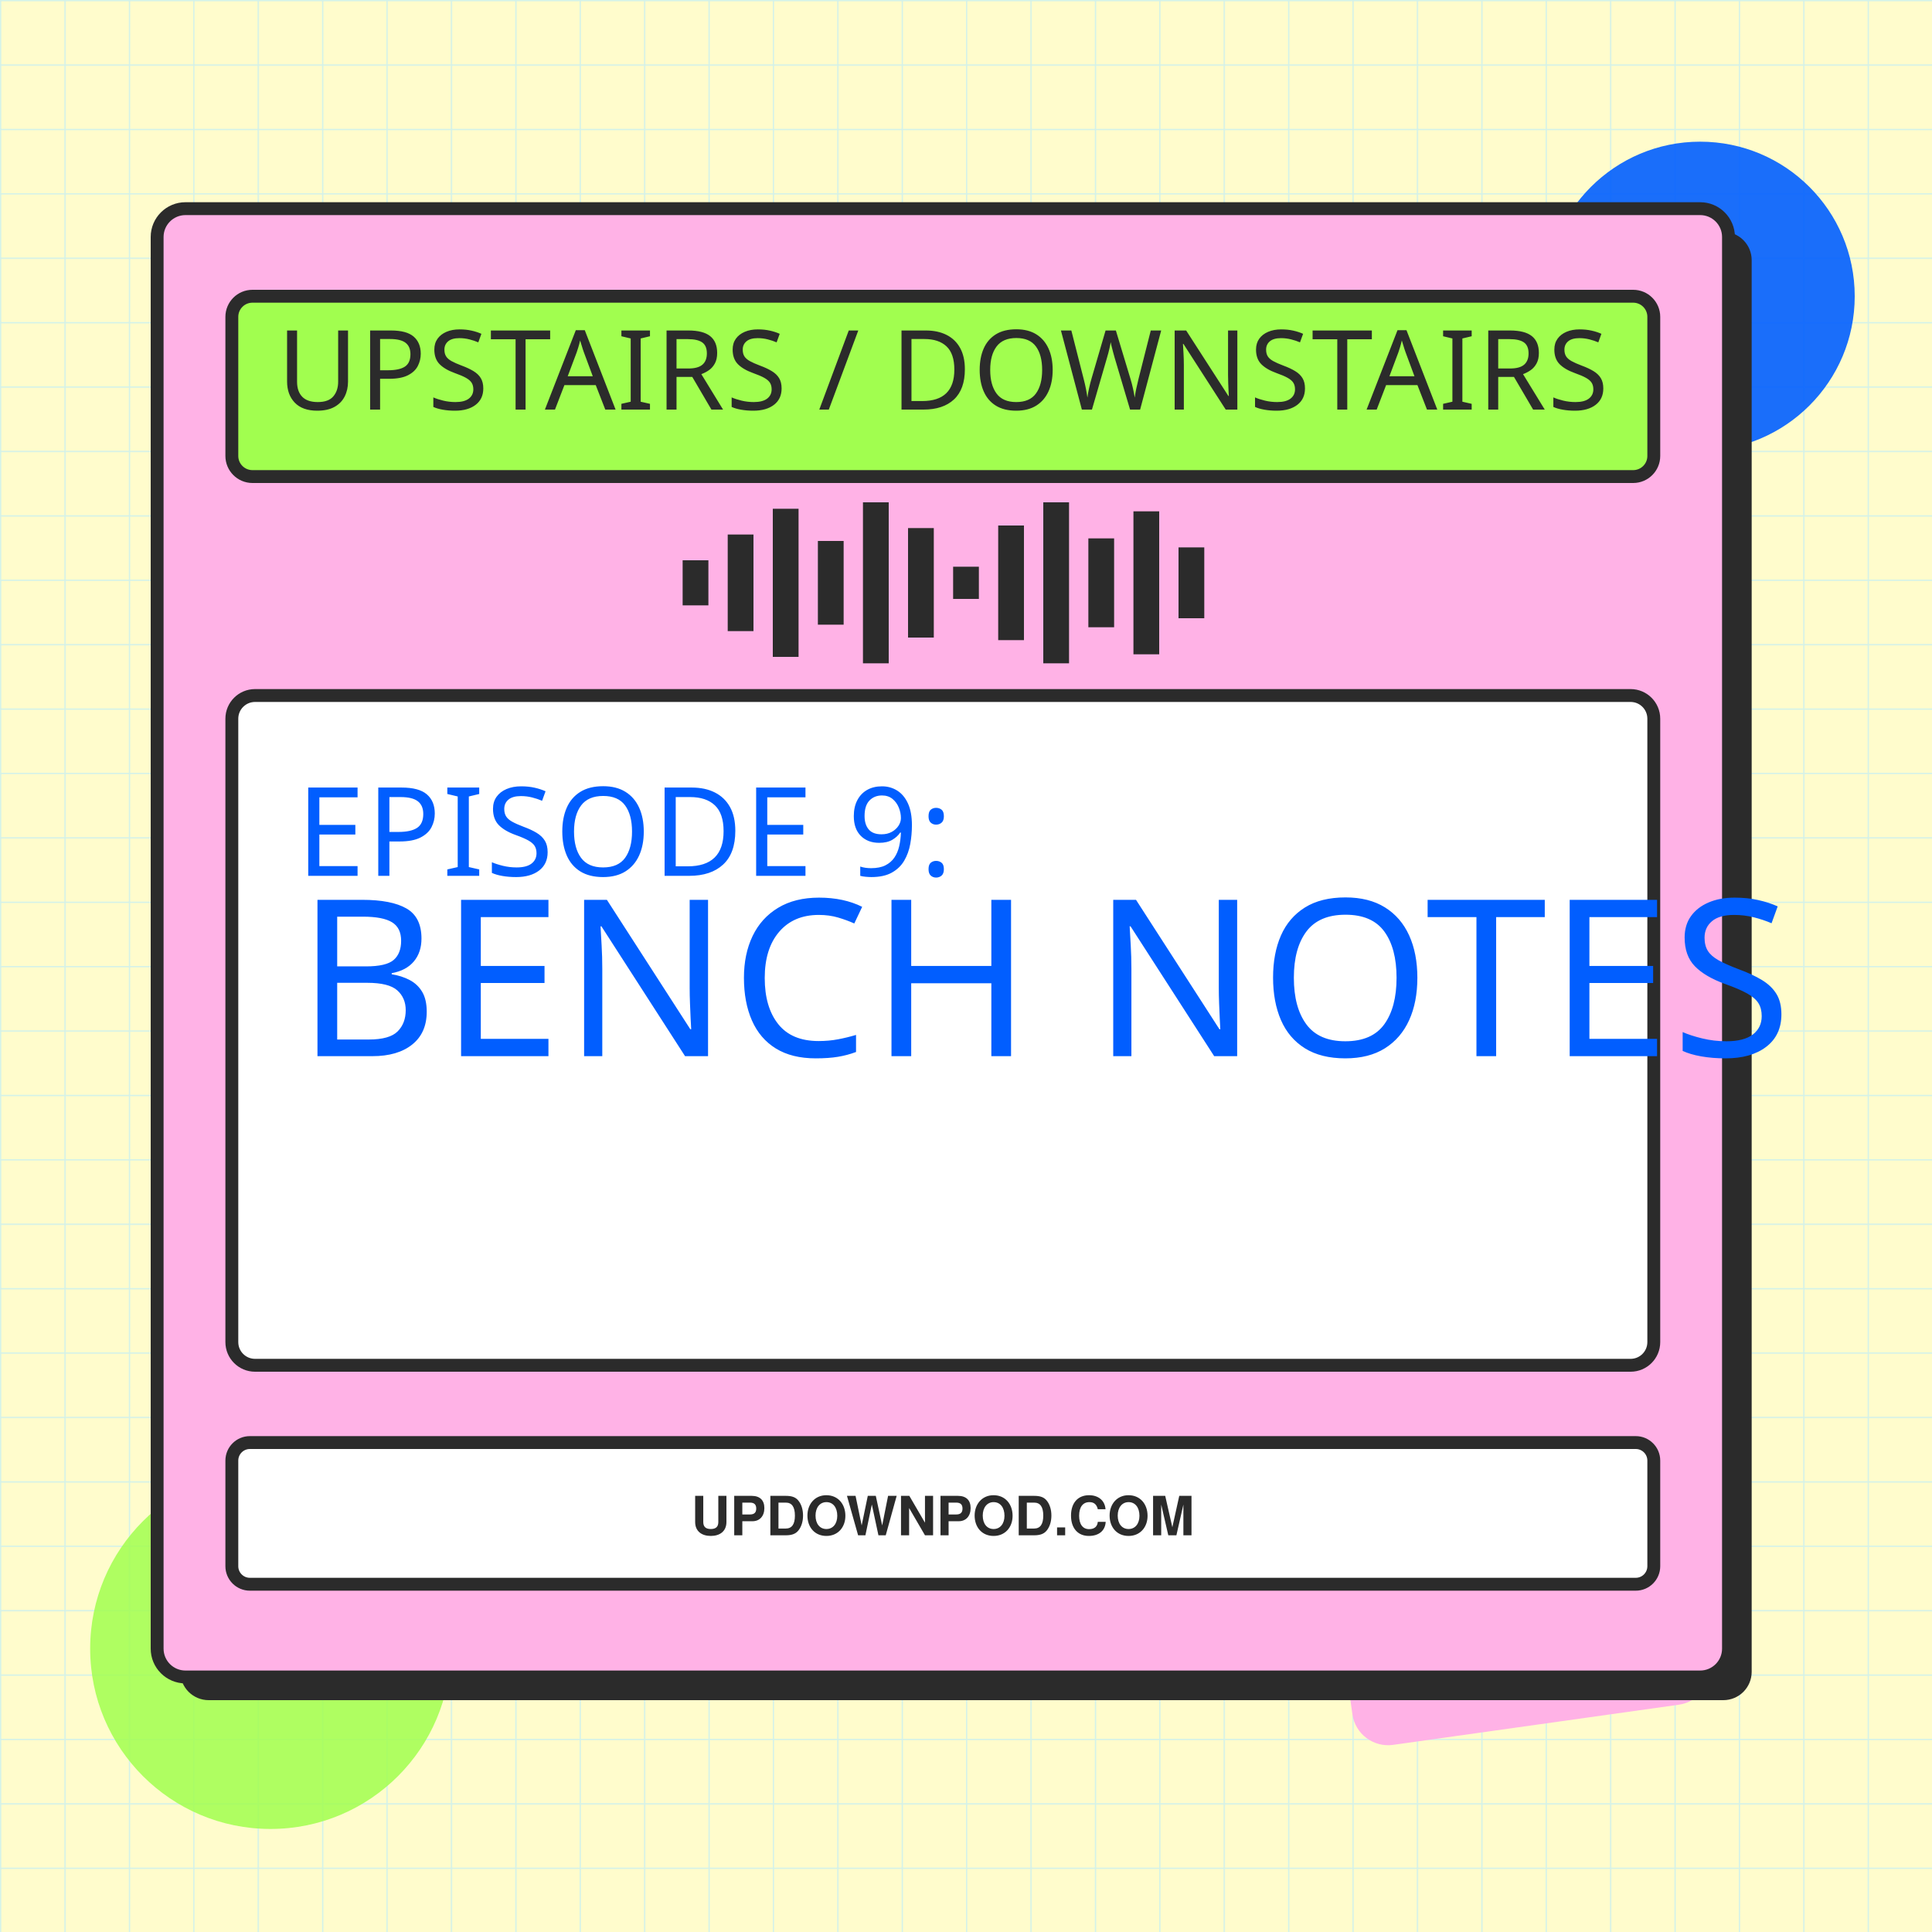
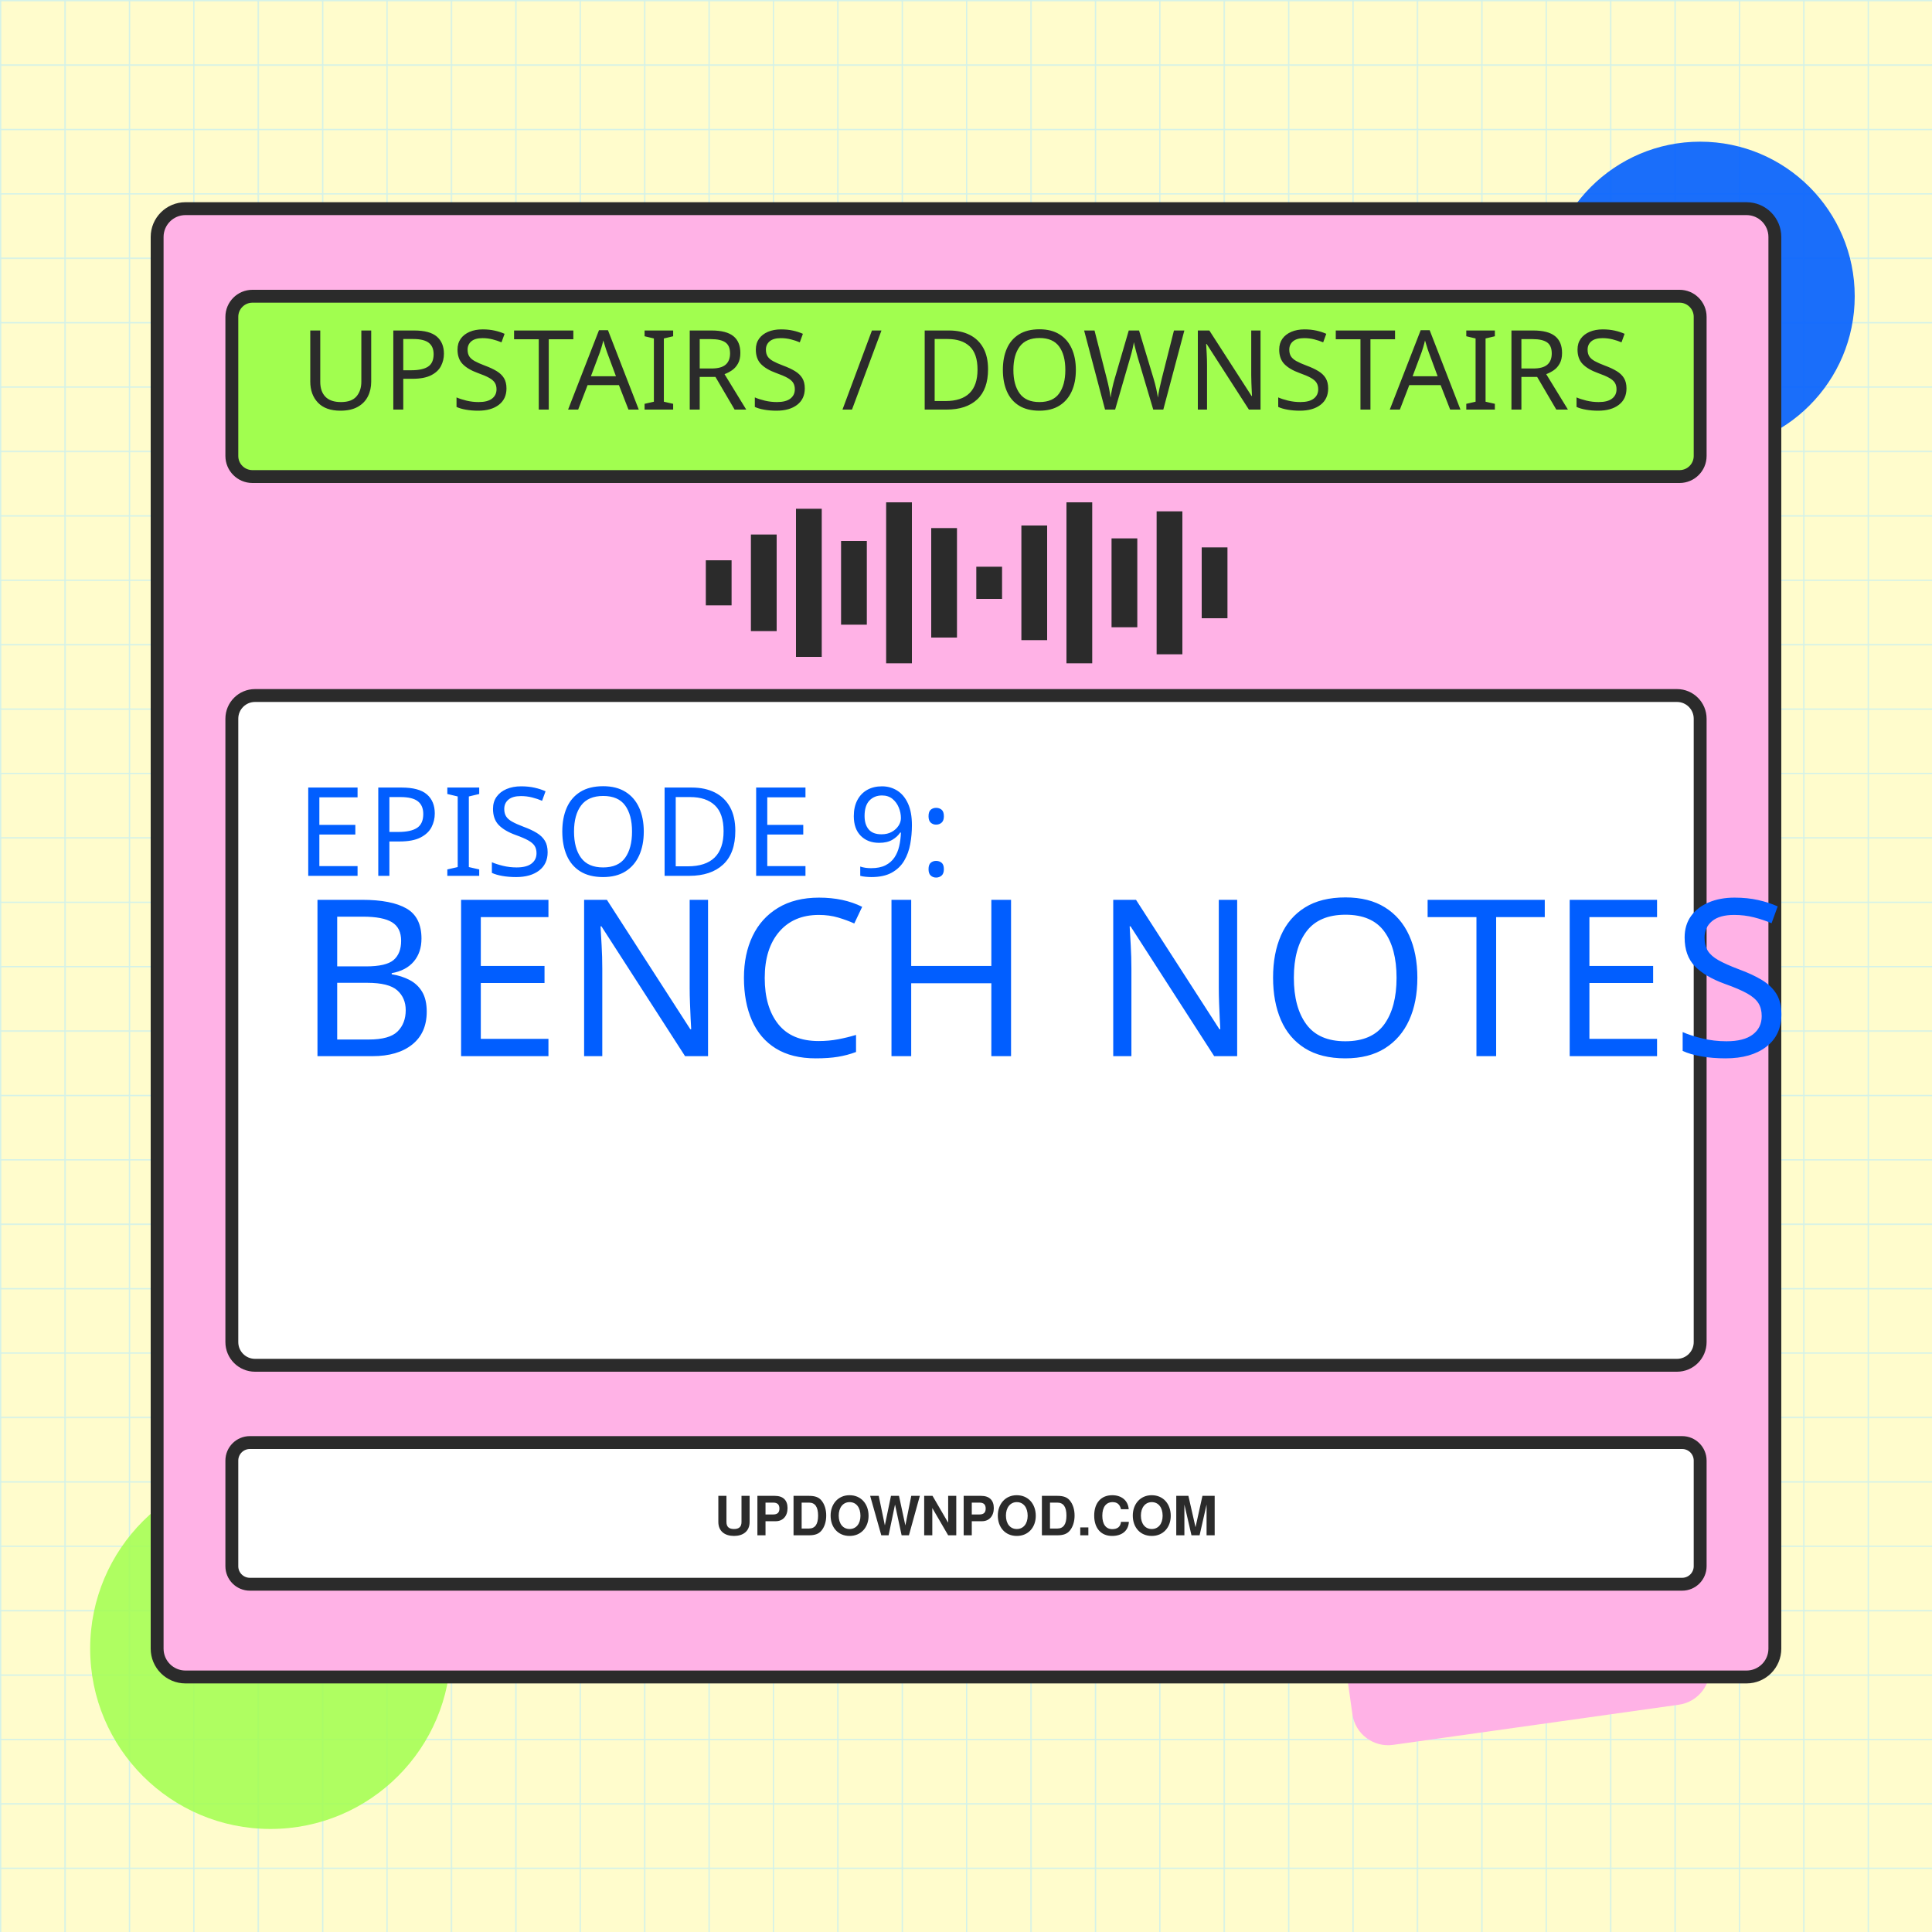
<svg xmlns="http://www.w3.org/2000/svg" width="1500" height="1500" viewBox="0 0 1500 1500" role="img" aria-label="Podcast episode cover art for Episode 9: Bench Notes">
  <defs>
    <style>
      .graphite { fill: #2b2b2b; }
      .cream { fill: #fffccc; }
      .green { fill: #a1fe4f; }
      .blush { fill: #ffb2e6; }
      .blue { fill: #015eff; }
      .white { fill: #ffffff; }
      .stroke-graphite { stroke: #2b2b2b; stroke-width: 10; }
      .title {
        font-family: "Jersey 15", "Bungee", "Impact", "Arial Black", sans-serif;
        font-weight: 400;
        letter-spacing: 1px;
      }
      .sans {
        font-family: "Helvetica Neue", "Avenir Next", "Segoe UI", sans-serif;
      }
    </style>
    <pattern id="grid" width="50" height="50" patternUnits="userSpaceOnUse">
      <path d="M 50 0 L 0 0 0 50" fill="none" stroke="#b1e9ff" stroke-width="2" />
    </pattern>
  </defs>
  <rect x="0" y="0" width="1500" height="1500" class="cream" />
  <rect x="0" y="0" width="1500" height="1500" fill="url(#grid)" opacity="0.55" />
  <circle cx="1320" cy="230" r="120" class="blue" opacity="0.9" />
  <circle cx="210" cy="1280" r="140" class="green" opacity="0.85" />
  <rect x="1040" y="1160" width="280" height="180" rx="28" class="blush" transform="rotate(-8 1180 1250)" />
-   <rect x="140" y="180" width="1220" height="1140" rx="22" class="graphite" />
-   <rect x="122" y="162" width="1220" height="1140" rx="22" class="blush stroke-graphite" />
-   <rect x="180" y="230" width="1104" height="140" rx="16" class="green stroke-graphite" />
-   <text x="732" y="318" text-anchor="middle" class="title graphite" font-size="86">
+   <rect x="122" y="162" width="1256" height="1140" rx="22" class="blush stroke-graphite" />
+   <rect x="180" y="230" width="1140" height="140" rx="16" class="green stroke-graphite" />
+   <text x="750" y="318" text-anchor="middle" class="title graphite" font-size="86">
    UPSTAIRS / DOWNSTAIRS
  </text>
-   <g transform="translate(530 390)">
+   <g transform="translate(548 390)">
    <rect x="0" y="45" width="20" height="35" class="graphite" />
    <rect x="35" y="25" width="20" height="75" class="graphite" />
    <rect x="70" y="5" width="20" height="115" class="graphite" />
    <rect x="105" y="30" width="20" height="65" class="graphite" />
    <rect x="140" y="0" width="20" height="125" class="graphite" />
    <rect x="175" y="20" width="20" height="85" class="graphite" />
    <rect x="210" y="50" width="20" height="25" class="graphite" />
    <rect x="245" y="18" width="20" height="89" class="graphite" />
    <rect x="280" y="0" width="20" height="125" class="graphite" />
    <rect x="315" y="28" width="20" height="69" class="graphite" />
    <rect x="350" y="7" width="20" height="111" class="graphite" />
    <rect x="385" y="35" width="20" height="55" class="graphite" />
  </g>
-   <rect x="180" y="540" width="1104" height="520" rx="18" class="white stroke-graphite" />
+   <rect x="180" y="540" width="1140" height="520" rx="18" class="white stroke-graphite" />
  <text x="230" y="680" class="title blue" font-size="96">EPISODE 9:</text>
  <text x="230" y="820" class="title blue" font-size="170">BENCH NOTES</text>
-   <rect x="180" y="1120" width="1104" height="110" rx="14" class="white stroke-graphite" />
-   <text x="732" y="1192" text-anchor="middle" class="sans graphite" font-size="42" font-weight="800">
+   <rect x="180" y="1120" width="1140" height="110" rx="14" class="white stroke-graphite" />
+   <text x="750" y="1192" text-anchor="middle" class="sans graphite" font-size="42" font-weight="800">
    UPDOWNPOD.COM
  </text>
</svg>
